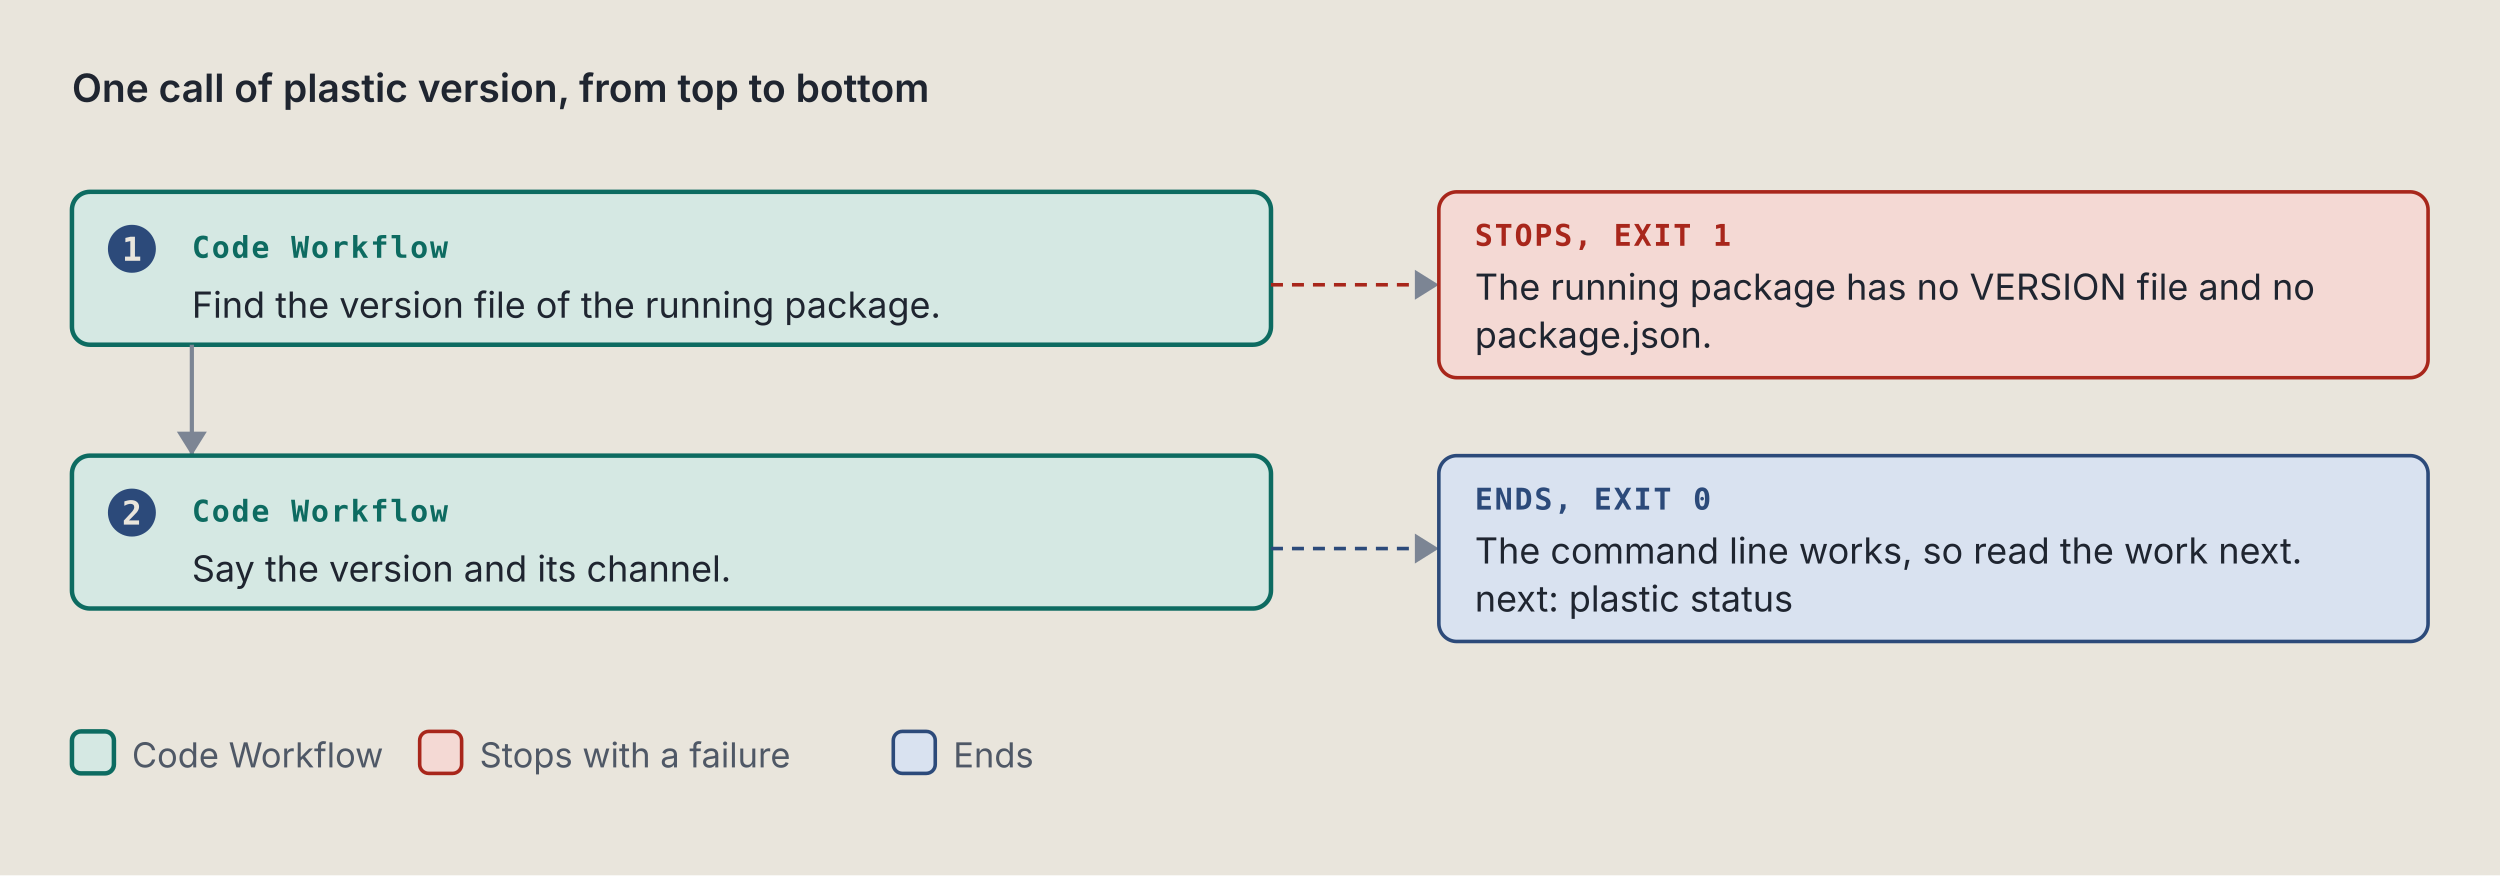
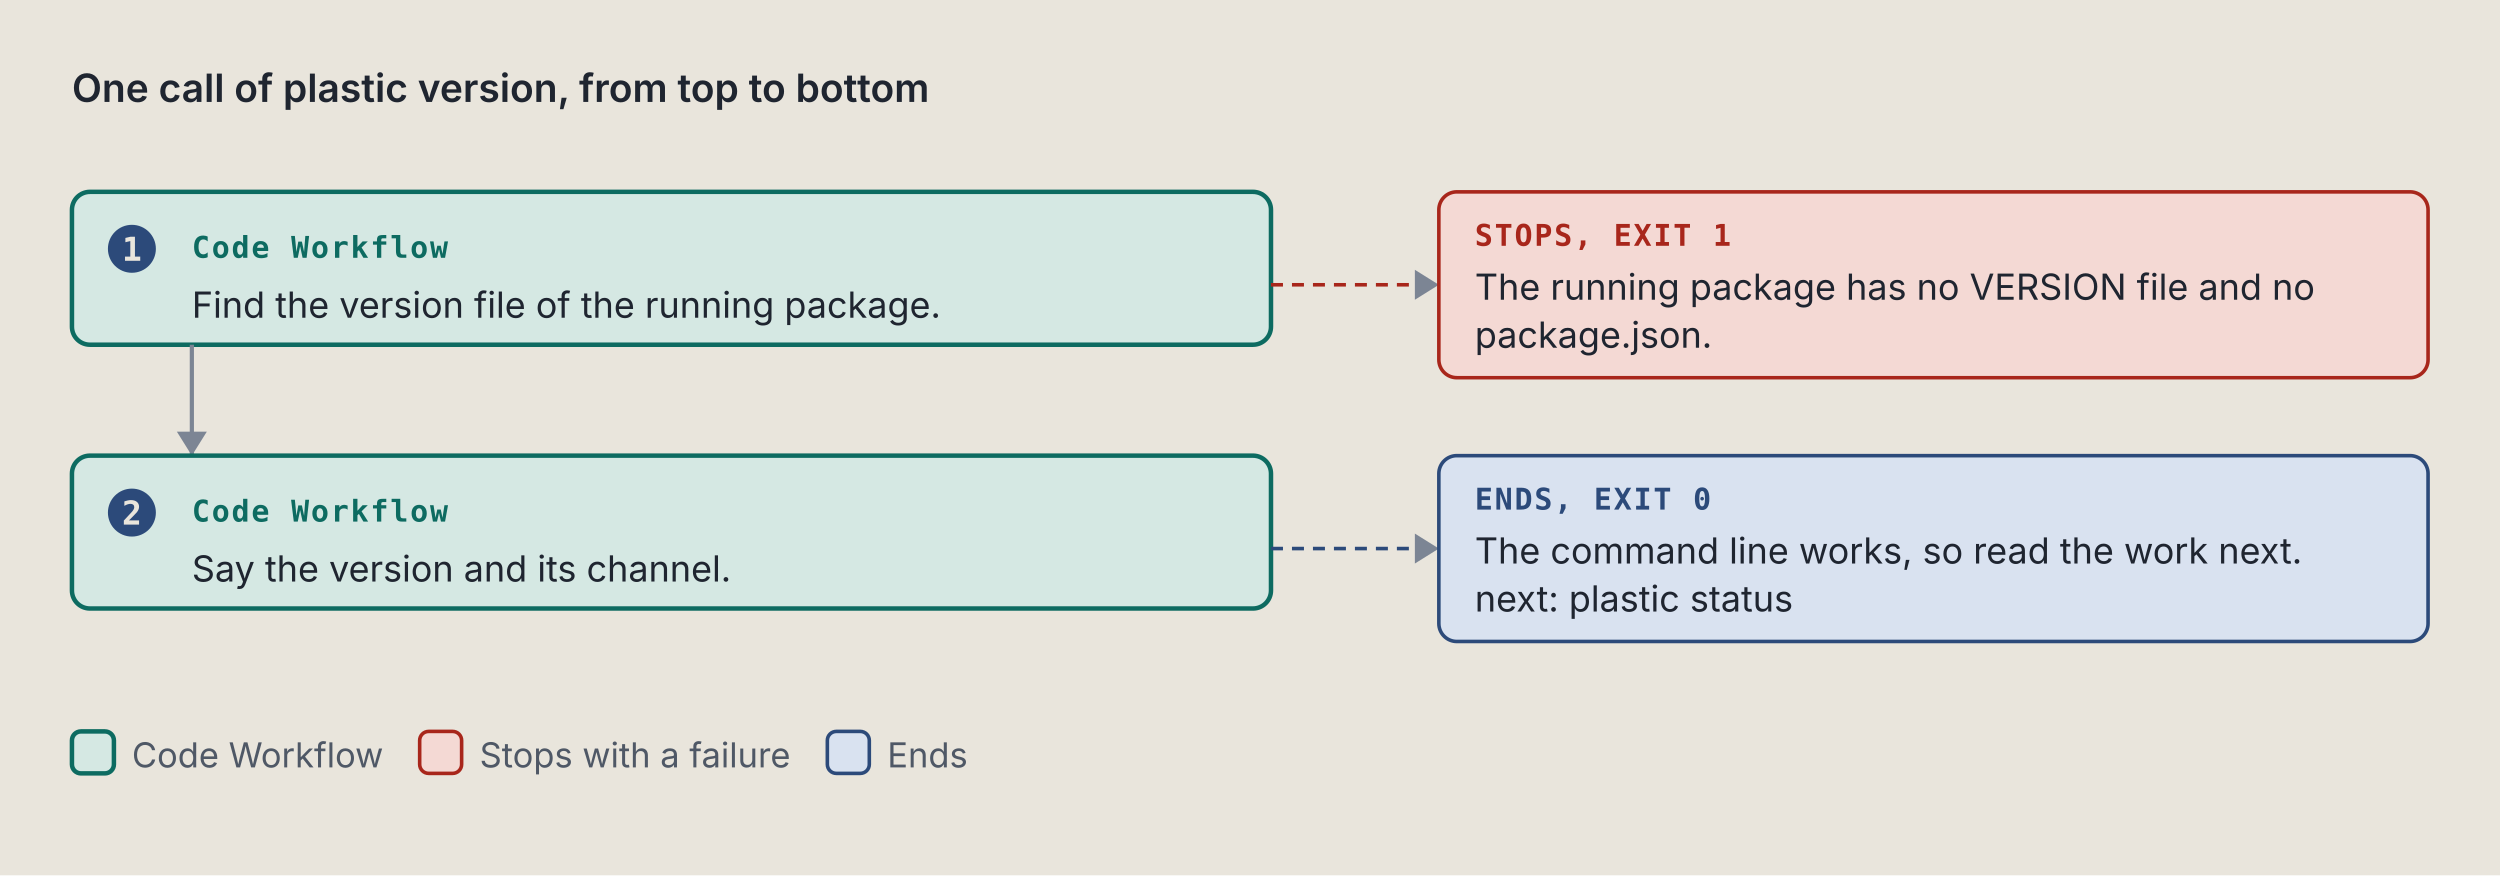
<svg xmlns="http://www.w3.org/2000/svg" viewBox="0 0 834 292" width="834" height="292" role="img" xml:space="preserve">
  <style>.ground { fill: #e9e5dc; }
.card { fill: #f4f1ea; stroke: #7c8594; stroke-width: 1; }
.lane-code { fill: #d5e8e3; stroke: #0d6b61; stroke-width: 1.5; }
.lane-agent { fill: #f1e2c7; stroke: #9a5508; stroke-width: 1.5; }
.stop-refusal { fill: #e4dcf5; stroke: #5b35b0; stroke-width: 1.2; }
.stop-failure { fill: #f4d9d4; stroke: #a8261b; stroke-width: 1.2; }
.end { fill: #d9e2f0; stroke: #2c4a7a; stroke-width: 1.2; }
.stop-end { fill: #d9e2f0; stroke: #2c4a7a; stroke-width: 1.2; }
.stop-handoff { fill: #f1e2c7; stroke: #9a5508; stroke-width: 1.2; stroke-dasharray: 5 3; }
.wire-handoff { fill: none; stroke: #9a5508; stroke-width: 1.2; stroke-dasharray: 4 3; }
.wire-end { fill: none; stroke: #2c4a7a; stroke-width: 1.2; stroke-dasharray: 4 3; }
.tag-handoff { fill: #9a5508; }
.k { fill: #4f5866; font: 11.5px "IBM Plex Sans", system-ui, -apple-system, "Segoe UI", sans-serif; }
.way { fill: #1f2530; font: italic 12.5px "IBM Plex Sans", system-ui, -apple-system, "Segoe UI", sans-serif; }
.wire { fill: none; stroke: #7c8594; stroke-width: 1.4; }
.wire-read { fill: none; stroke: #7c8594; stroke-width: 1.4; stroke-dasharray: 5 3; }
.wire-refusal { fill: none; stroke: #5b35b0; stroke-width: 1.2; stroke-dasharray: 4 3; }
.wire-failure { fill: none; stroke: #a8261b; stroke-width: 1.2; stroke-dasharray: 4 3; }
.head { fill: #7c8594; }
.t { fill: #1f2530; font: 12px "IBM Plex Sans", system-ui, -apple-system, "Segoe UI", sans-serif; }
.tb { fill: #1f2530; font: 600 13px "IBM Plex Sans", system-ui, -apple-system, "Segoe UI", sans-serif; }
.tm { fill: #1f2530; font: 11.5px "IBM Plex Mono", ui-monospace, Menlo, Consolas, monospace; }
.tag { font: 600 10px "IBM Plex Mono", ui-monospace, Menlo, Consolas, monospace; letter-spacing: .06em; }
.tag-code { fill: #0d6b61; } .tag-agent { fill: #9a5508; } .tag-refusal { fill: #5b35b0; }
.tag-failure { fill: #a8261b; } .tag-end { fill: #2c4a7a; } .tag-muted { fill: #4f5866; }
.tm.tag-muted { font-size: 10.5px; }
.db { fill: #d9e2f0; stroke: #2c4a7a; stroke-width: 1.2; }
.codebox { fill: #f4f1ea; stroke: #7c8594; stroke-width: 1; }
.cx { fill: #1f2530; font: 12px "IBM Plex Mono", ui-monospace, Menlo, Consolas, monospace; white-space: pre; }
.cx-n { fill: #4f5866; font: 11px "IBM Plex Mono", ui-monospace, Menlo, Consolas, monospace; }
.cx-k { fill: #5b35b0; } .cx-s { fill: #9a5508; } .cx-y { fill: #0d6b61; }
.cx-w { fill: #2c4a7a; font-weight: 600; } .cx-t { fill: #a8261b; } .cx-c { fill: #4f5866; font-style: italic; }
.badge { fill: #2c4a7a; } .badge-t { fill: #e9e5dc; font: 600 11px "IBM Plex Mono", ui-monospace, Menlo, Consolas, monospace; }
.bracket { fill: none; stroke: #2c4a7a; stroke-width: 1.4; }
.term { fill: #16191e; stroke: #7c8594; stroke-width: 1; }
.term-t { fill: #e6e2d8; font: 12px "IBM Plex Mono", ui-monospace, Menlo, Consolas, monospace; }
.term-p { fill: #8fd18f; font: 12px "IBM Plex Mono", ui-monospace, Menlo, Consolas, monospace; }
.term-m { fill: #a3abb6; font: 12px "IBM Plex Mono", ui-monospace, Menlo, Consolas, monospace; }
.big { font: 700 36px "IBM Plex Mono", ui-monospace, Menlo, Consolas, monospace; }

@media (prefers-color-scheme: dark) {
.ground { fill: #171a1f; }
.card { fill: #20242b; stroke: #8a93a2; stroke-width: 1; }
.lane-code { fill: #173a36; stroke: #5cc4b4; stroke-width: 1.5; }
.lane-agent { fill: #3d2e17; stroke: #e5a95a; stroke-width: 1.5; }
.stop-refusal { fill: #2d2445; stroke: #b59cf2; stroke-width: 1.2; }
.stop-failure { fill: #45211e; stroke: #f2958a; stroke-width: 1.2; }
.end { fill: #1f2c42; stroke: #97b6e8; stroke-width: 1.2; }
.stop-end { fill: #1f2c42; stroke: #97b6e8; stroke-width: 1.2; }
.stop-handoff { fill: #3d2e17; stroke: #e5a95a; stroke-width: 1.2; stroke-dasharray: 5 3; }
.wire-handoff { fill: none; stroke: #e5a95a; stroke-width: 1.2; stroke-dasharray: 4 3; }
.wire-end { fill: none; stroke: #97b6e8; stroke-width: 1.2; stroke-dasharray: 4 3; }
.tag-handoff { fill: #e5a95a; }
.k { fill: #b3b9c3; font: 11.5px "IBM Plex Sans", system-ui, -apple-system, "Segoe UI", sans-serif; }
.way { fill: #e8e4da; font: italic 12.5px "IBM Plex Sans", system-ui, -apple-system, "Segoe UI", sans-serif; }
.wire { fill: none; stroke: #8a93a2; stroke-width: 1.4; }
.wire-read { fill: none; stroke: #8a93a2; stroke-width: 1.4; stroke-dasharray: 5 3; }
.wire-refusal { fill: none; stroke: #b59cf2; stroke-width: 1.2; stroke-dasharray: 4 3; }
.wire-failure { fill: none; stroke: #f2958a; stroke-width: 1.2; stroke-dasharray: 4 3; }
.head { fill: #8a93a2; }
.t { fill: #e8e4da; font: 12px "IBM Plex Sans", system-ui, -apple-system, "Segoe UI", sans-serif; }
.tb { fill: #e8e4da; font: 600 13px "IBM Plex Sans", system-ui, -apple-system, "Segoe UI", sans-serif; }
.tm { fill: #e8e4da; font: 11.5px "IBM Plex Mono", ui-monospace, Menlo, Consolas, monospace; }
.tag { font: 600 10px "IBM Plex Mono", ui-monospace, Menlo, Consolas, monospace; letter-spacing: .06em; }
.tag-code { fill: #5cc4b4; } .tag-agent { fill: #e5a95a; } .tag-refusal { fill: #b59cf2; }
.tag-failure { fill: #f2958a; } .tag-end { fill: #97b6e8; } .tag-muted { fill: #b3b9c3; }
.tm.tag-muted { font-size: 10.5px; }
.db { fill: #1f2c42; stroke: #97b6e8; stroke-width: 1.2; }
.codebox { fill: #20242b; stroke: #8a93a2; stroke-width: 1; }
.cx { fill: #e8e4da; font: 12px "IBM Plex Mono", ui-monospace, Menlo, Consolas, monospace; white-space: pre; }
.cx-n { fill: #b3b9c3; font: 11px "IBM Plex Mono", ui-monospace, Menlo, Consolas, monospace; }
.cx-k { fill: #b59cf2; } .cx-s { fill: #e5a95a; } .cx-y { fill: #5cc4b4; }
.cx-w { fill: #97b6e8; font-weight: 600; } .cx-t { fill: #f2958a; } .cx-c { fill: #b3b9c3; font-style: italic; }
.badge { fill: #97b6e8; } .badge-t { fill: #171a1f; font: 600 11px "IBM Plex Mono", ui-monospace, Menlo, Consolas, monospace; }
.bracket { fill: none; stroke: #97b6e8; stroke-width: 1.4; }
.term { fill: #16191e; stroke: #8a93a2; stroke-width: 1; }
.term-t { fill: #e6e2d8; font: 12px "IBM Plex Mono", ui-monospace, Menlo, Consolas, monospace; }
.term-p { fill: #8fd18f; font: 12px "IBM Plex Mono", ui-monospace, Menlo, Consolas, monospace; }
.term-m { fill: #a3abb6; font: 12px "IBM Plex Mono", ui-monospace, Menlo, Consolas, monospace; }
.big { font: 700 36px "IBM Plex Mono", ui-monospace, Menlo, Consolas, monospace; }
}</style>
  <rect width="100%" height="100%" class="ground" />
  <text x="24" y="34" class="tb" text-anchor="start">One call of plastic version, from top to bottom</text>
  <rect x="24" y="64" width="400" height="51" rx="6" class="lane-code" />
  <circle cx="44" cy="83" r="8" class="badge" />
  <text x="44" y="87" class="badge-t" text-anchor="middle">1</text>
  <text x="64" y="86" class="tag tag-code" text-anchor="start">Code Workflow</text>
  <text x="64" y="106" class="t" text-anchor="start">Find the version file of the running package.</text>
  <path d="M 424 95 L 480 95" class="wire-failure" />
  <path d="M 472 90 L 480 95 L 472 100 Z" class="head" />
  <rect x="480" y="64" width="330" height="62" rx="6" class="stop-failure" />
  <text x="492" y="82" class="tag tag-failure" text-anchor="start">STOPS, EXIT 1</text>
  <text x="492" y="100" class="t" text-anchor="start">The running package has no VERSION file and no</text>
  <text x="492" y="116" class="t" text-anchor="start">package.json.</text>
  <path d="M 64 115 L 64 152" class="wire" />
  <path d="M 59 144 L 64 152 L 69 144 Z" class="head" />
  <rect x="24" y="152" width="400" height="51" rx="6" class="lane-code" />
  <circle cx="44" cy="171" r="8" class="badge" />
  <text x="44" y="175" class="badge-t" text-anchor="middle">2</text>
  <text x="64" y="174" class="tag tag-code" text-anchor="start">Code Workflow</text>
  <text x="64" y="194" class="t" text-anchor="start">Say the version and its channel.</text>
  <path d="M 424 183 L 480 183" class="wire-end" />
  <path d="M 472 178 L 480 183 L 472 188 Z" class="head" />
  <rect x="480" y="152" width="330" height="62" rx="6" class="stop-end" />
  <text x="492" y="170" class="tag tag-end" text-anchor="start">ENDS, EXIT 0</text>
  <text x="492" y="188" class="t" text-anchor="start">The command line works, so read the work next.</text>
  <text x="492" y="204" class="t" text-anchor="start">next: plastic status</text>
  <rect x="24" y="244" width="14" height="14" rx="3" class="lane-code" />
  <text x="44" y="256" class="k" text-anchor="start">Code Workflow</text>
  <rect x="140" y="244" width="14" height="14" rx="3" class="stop-failure" />
  <text x="160" y="256" class="k" text-anchor="start">Stops with a failure</text>
-   <rect x="298" y="244" width="14" height="14" rx="3" class="stop-end" />
-   <text x="318" y="256" class="k" text-anchor="start">Ends</text>
+   <rect x="276" y="244" width="14" height="14" rx="3" class="stop-end" />
+   <text x="296" y="256" class="k" text-anchor="start">Ends</text>
</svg>
